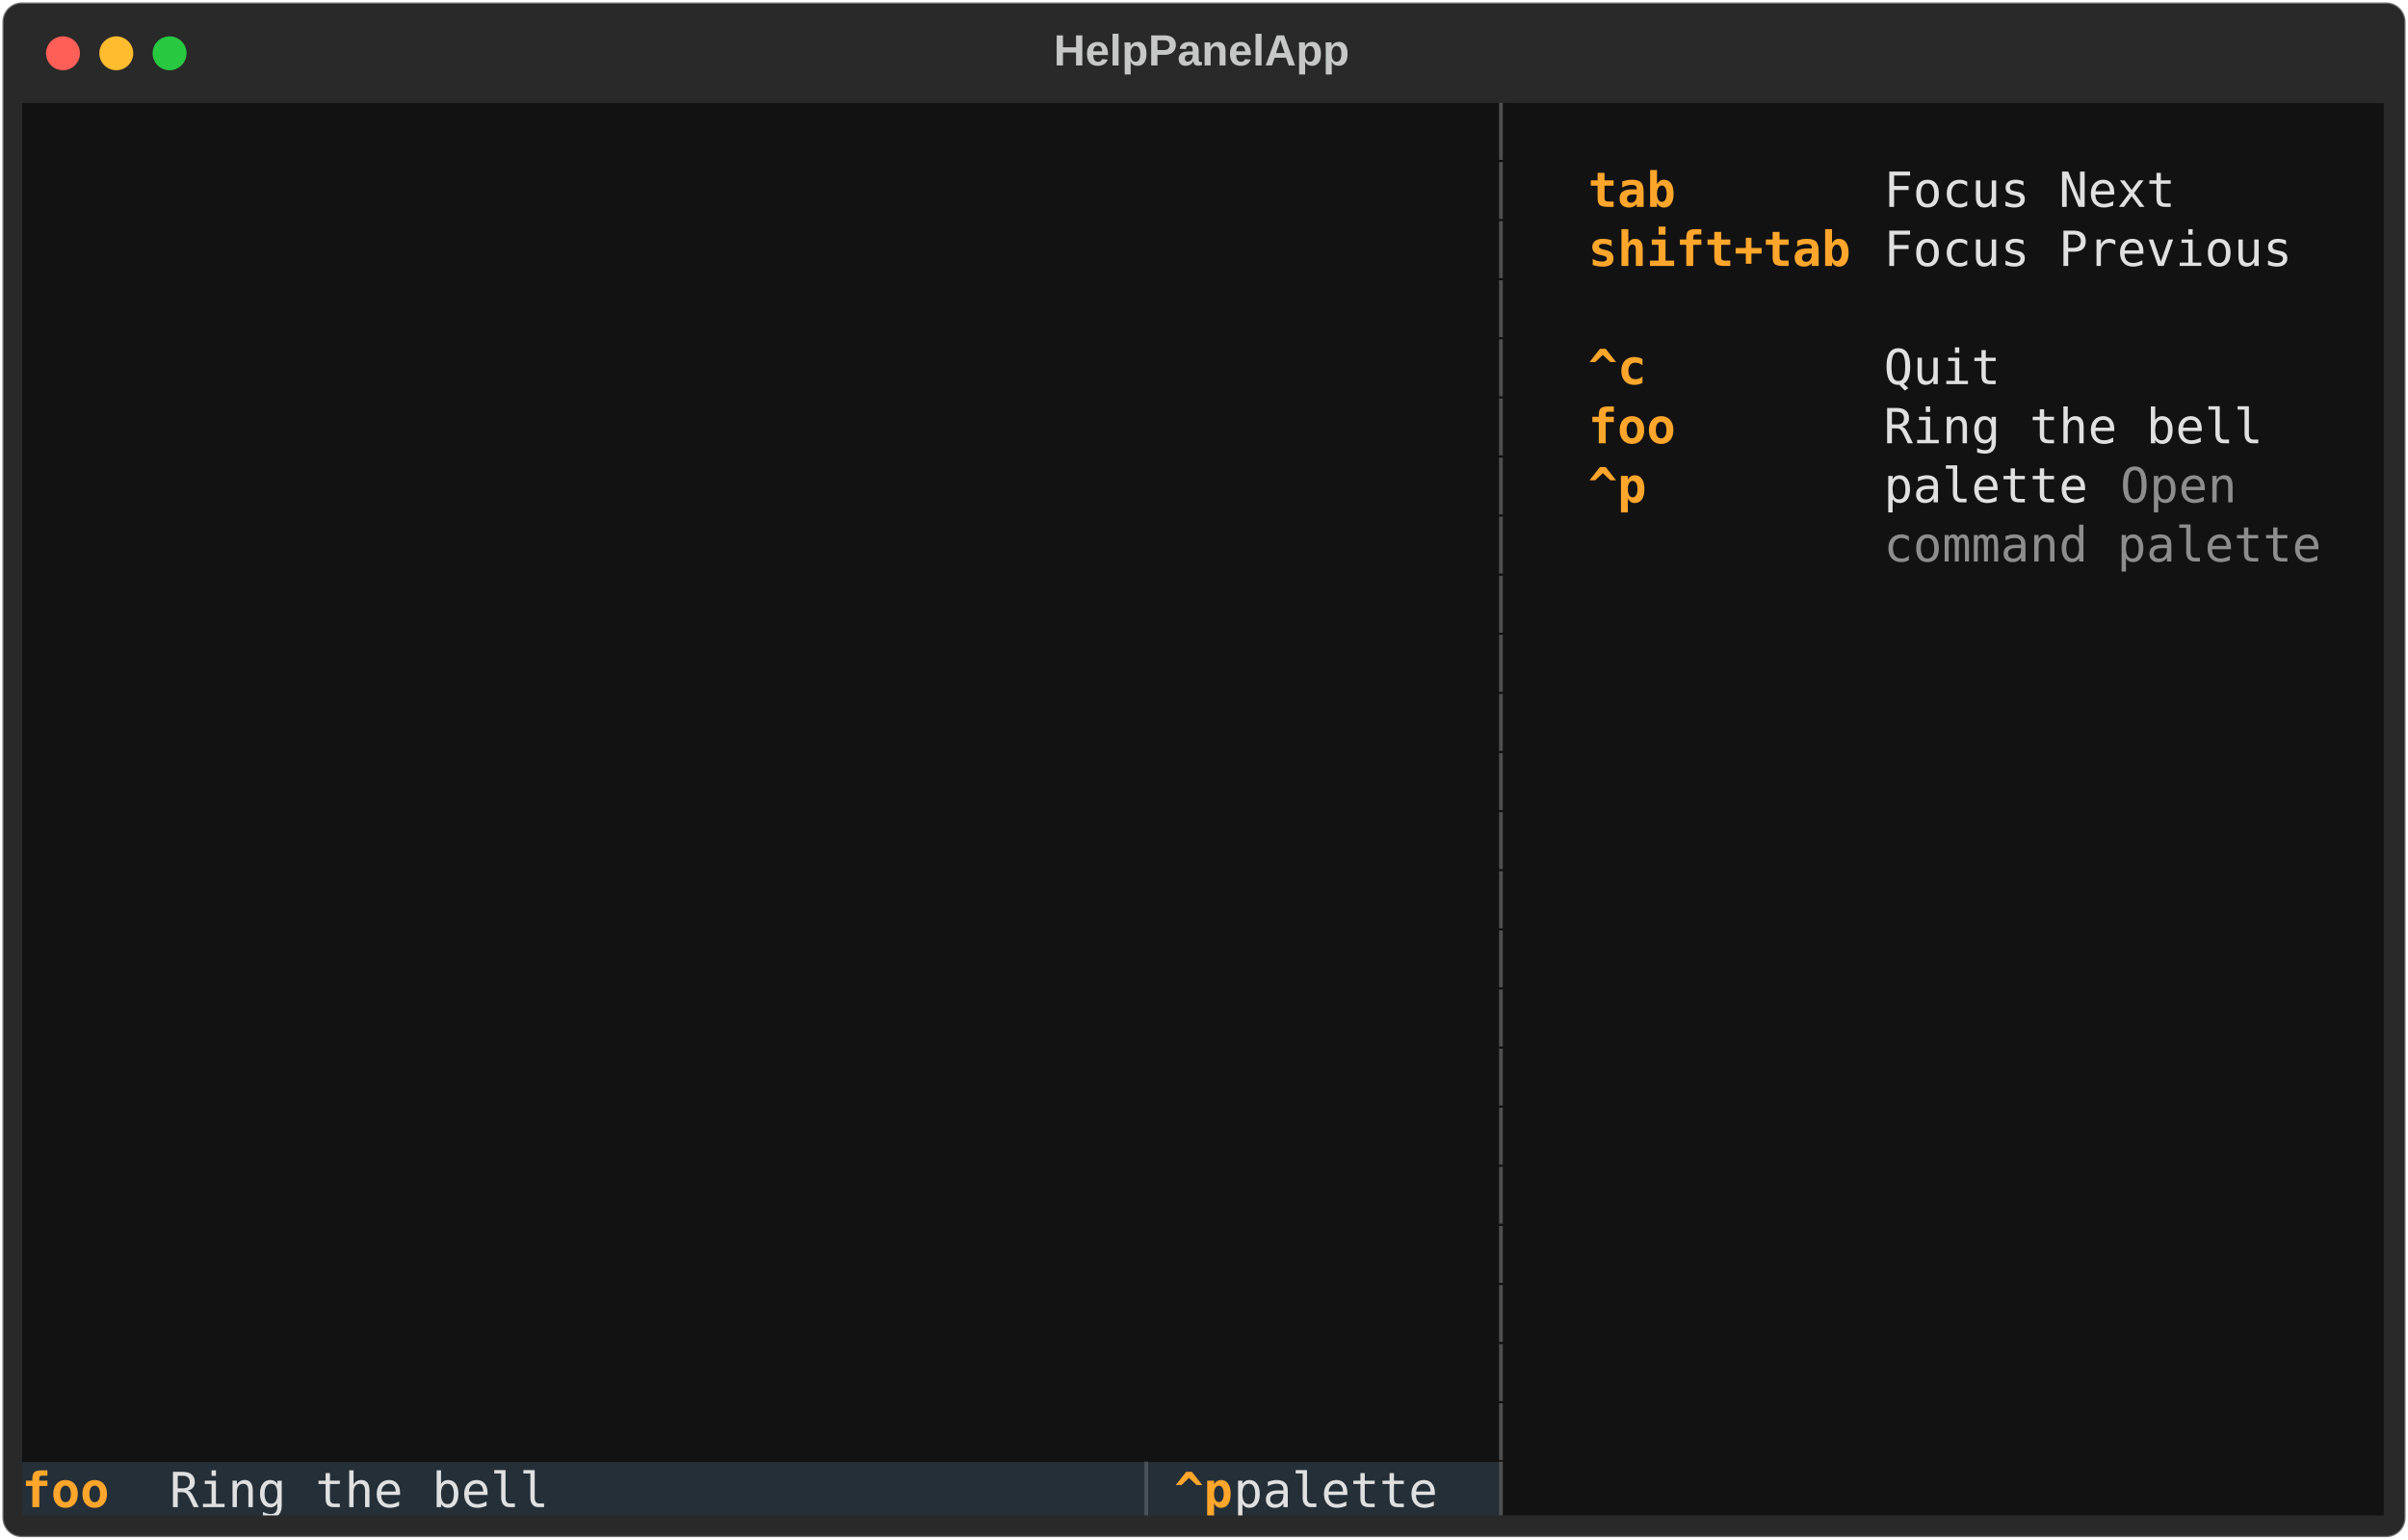
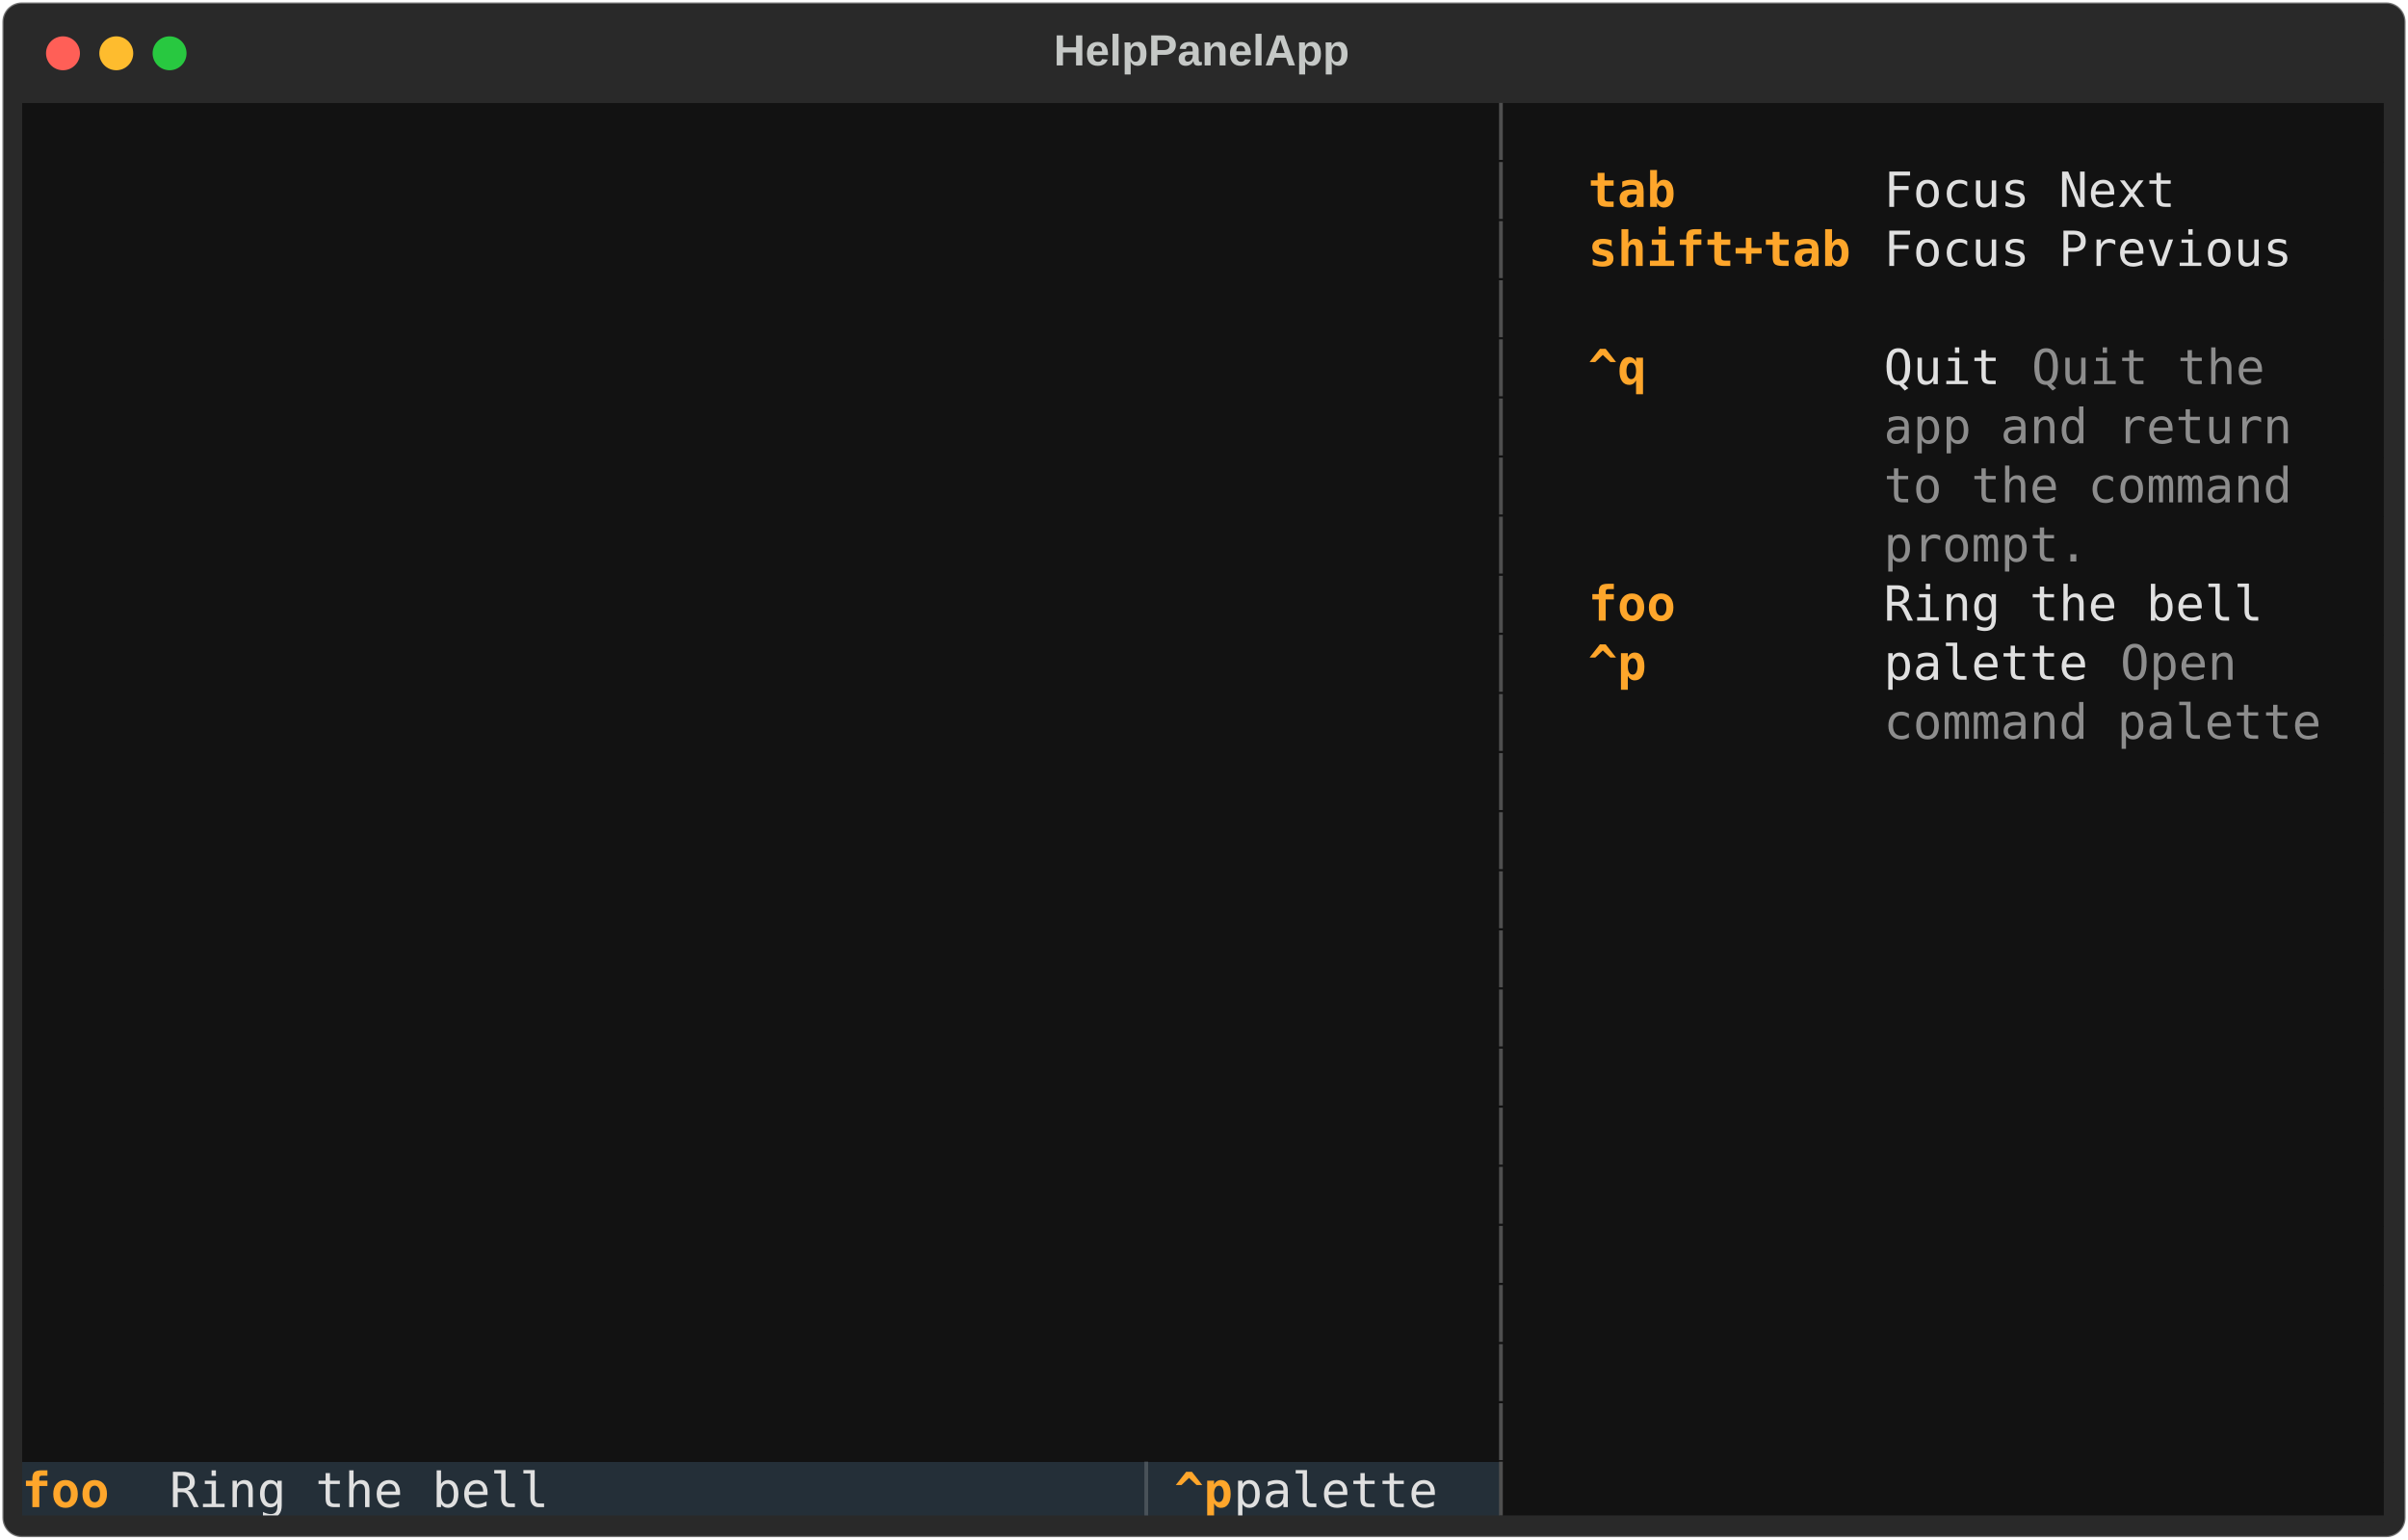
<svg xmlns="http://www.w3.org/2000/svg" class="rich-terminal" viewBox="0 0 994 635.6">
  <style>

    @font-face {
        font-family: "Fira Code";
        src: local("FiraCode-Regular"),
                url("https://cdnjs.cloudflare.com/ajax/libs/firacode/6.2.0/woff2/FiraCode-Regular.woff2") format("woff2"),
                url("https://cdnjs.cloudflare.com/ajax/libs/firacode/6.2.0/woff/FiraCode-Regular.woff") format("woff");
        font-style: normal;
        font-weight: 400;
    }
    @font-face {
        font-family: "Fira Code";
        src: local("FiraCode-Bold"),
                url("https://cdnjs.cloudflare.com/ajax/libs/firacode/6.2.0/woff2/FiraCode-Bold.woff2") format("woff2"),
                url("https://cdnjs.cloudflare.com/ajax/libs/firacode/6.2.0/woff/FiraCode-Bold.woff") format("woff");
        font-style: bold;
        font-weight: 700;
    }

-     .terminal-1571702058-matrix {
+     .terminal-4067586418-matrix {
        font-family: Fira Code, monospace;
        font-size: 20px;
        line-height: 24.4px;
        font-variant-east-asian: full-width;
    }

-     .terminal-1571702058-title {
+     .terminal-4067586418-title {
        font-size: 18px;
        font-weight: bold;
        font-family: arial;
    }

-     .terminal-1571702058-r1 { fill: #e0e0e0 }
- .terminal-1571702058-r2 { fill: #4f4f4f }
- .terminal-1571702058-r3 { fill: #c5c8c6 }
- .terminal-1571702058-r4 { fill: #121212 }
- .terminal-1571702058-r5 { fill: #fea62b;font-weight: bold }
- .terminal-1571702058-r6 { fill: #8d8d8d }
- .terminal-1571702058-r7 { fill: #ffa62b;font-weight: bold }
- .terminal-1571702058-r8 { fill: #495259 }
+     .terminal-4067586418-r1 { fill: #e0e0e0 }
+ .terminal-4067586418-r2 { fill: #4f4f4f }
+ .terminal-4067586418-r3 { fill: #c5c8c6 }
+ .terminal-4067586418-r4 { fill: #121212 }
+ .terminal-4067586418-r5 { fill: #fea62b;font-weight: bold }
+ .terminal-4067586418-r6 { fill: #8d8d8d }
+ .terminal-4067586418-r7 { fill: #ffa62b;font-weight: bold }
+ .terminal-4067586418-r8 { fill: #495259 }
    </style>
  <defs>
-     <clipPath id="terminal-1571702058-clip-terminal">
+     <clipPath id="terminal-4067586418-clip-terminal">
      <rect x="0" y="0" width="975.0" height="584.6" />
    </clipPath>
-     <clipPath id="terminal-1571702058-line-0">
+     <clipPath id="terminal-4067586418-line-0">
      <rect x="0" y="1.5" width="976" height="24.65" />
    </clipPath>
-     <clipPath id="terminal-1571702058-line-1">
+     <clipPath id="terminal-4067586418-line-1">
      <rect x="0" y="25.9" width="976" height="24.65" />
    </clipPath>
-     <clipPath id="terminal-1571702058-line-2">
+     <clipPath id="terminal-4067586418-line-2">
      <rect x="0" y="50.3" width="976" height="24.65" />
    </clipPath>
-     <clipPath id="terminal-1571702058-line-3">
+     <clipPath id="terminal-4067586418-line-3">
      <rect x="0" y="74.7" width="976" height="24.65" />
    </clipPath>
-     <clipPath id="terminal-1571702058-line-4">
+     <clipPath id="terminal-4067586418-line-4">
      <rect x="0" y="99.1" width="976" height="24.65" />
    </clipPath>
-     <clipPath id="terminal-1571702058-line-5">
+     <clipPath id="terminal-4067586418-line-5">
      <rect x="0" y="123.5" width="976" height="24.65" />
    </clipPath>
-     <clipPath id="terminal-1571702058-line-6">
+     <clipPath id="terminal-4067586418-line-6">
      <rect x="0" y="147.9" width="976" height="24.65" />
    </clipPath>
-     <clipPath id="terminal-1571702058-line-7">
+     <clipPath id="terminal-4067586418-line-7">
      <rect x="0" y="172.3" width="976" height="24.65" />
    </clipPath>
-     <clipPath id="terminal-1571702058-line-8">
+     <clipPath id="terminal-4067586418-line-8">
      <rect x="0" y="196.7" width="976" height="24.65" />
    </clipPath>
-     <clipPath id="terminal-1571702058-line-9">
+     <clipPath id="terminal-4067586418-line-9">
      <rect x="0" y="221.1" width="976" height="24.65" />
    </clipPath>
-     <clipPath id="terminal-1571702058-line-10">
+     <clipPath id="terminal-4067586418-line-10">
      <rect x="0" y="245.5" width="976" height="24.65" />
    </clipPath>
-     <clipPath id="terminal-1571702058-line-11">
+     <clipPath id="terminal-4067586418-line-11">
      <rect x="0" y="269.9" width="976" height="24.65" />
    </clipPath>
-     <clipPath id="terminal-1571702058-line-12">
+     <clipPath id="terminal-4067586418-line-12">
      <rect x="0" y="294.3" width="976" height="24.65" />
    </clipPath>
-     <clipPath id="terminal-1571702058-line-13">
+     <clipPath id="terminal-4067586418-line-13">
      <rect x="0" y="318.7" width="976" height="24.65" />
    </clipPath>
-     <clipPath id="terminal-1571702058-line-14">
+     <clipPath id="terminal-4067586418-line-14">
      <rect x="0" y="343.1" width="976" height="24.65" />
    </clipPath>
-     <clipPath id="terminal-1571702058-line-15">
+     <clipPath id="terminal-4067586418-line-15">
      <rect x="0" y="367.5" width="976" height="24.65" />
    </clipPath>
-     <clipPath id="terminal-1571702058-line-16">
+     <clipPath id="terminal-4067586418-line-16">
      <rect x="0" y="391.9" width="976" height="24.65" />
    </clipPath>
-     <clipPath id="terminal-1571702058-line-17">
+     <clipPath id="terminal-4067586418-line-17">
      <rect x="0" y="416.3" width="976" height="24.65" />
    </clipPath>
-     <clipPath id="terminal-1571702058-line-18">
+     <clipPath id="terminal-4067586418-line-18">
      <rect x="0" y="440.7" width="976" height="24.65" />
    </clipPath>
-     <clipPath id="terminal-1571702058-line-19">
+     <clipPath id="terminal-4067586418-line-19">
      <rect x="0" y="465.1" width="976" height="24.65" />
    </clipPath>
-     <clipPath id="terminal-1571702058-line-20">
+     <clipPath id="terminal-4067586418-line-20">
      <rect x="0" y="489.5" width="976" height="24.65" />
    </clipPath>
-     <clipPath id="terminal-1571702058-line-21">
+     <clipPath id="terminal-4067586418-line-21">
      <rect x="0" y="513.9" width="976" height="24.65" />
    </clipPath>
-     <clipPath id="terminal-1571702058-line-22">
+     <clipPath id="terminal-4067586418-line-22">
      <rect x="0" y="538.3" width="976" height="24.65" />
    </clipPath>
  </defs>
  <rect fill="#292929" stroke="rgba(255,255,255,0.35)" stroke-width="1" x="1" y="1" width="992" height="633.6" rx="8" />
-   <text class="terminal-1571702058-title" fill="#c5c8c6" text-anchor="middle" x="496" y="27">HelpPanelApp</text>
+   <text class="terminal-4067586418-title" fill="#c5c8c6" text-anchor="middle" x="496" y="27">HelpPanelApp</text>
  <g transform="translate(26,22)">
    <circle cx="0" cy="0" r="7" fill="#ff5f57" />
    <circle cx="22" cy="0" r="7" fill="#febc2e" />
    <circle cx="44" cy="0" r="7" fill="#28c840" />
  </g>
-   <g transform="translate(9, 41)" clip-path="url(#terminal-1571702058-clip-terminal)">
+   <g transform="translate(9, 41)" clip-path="url(#terminal-4067586418-clip-terminal)">
    <rect fill="#121212" x="0" y="1.5" width="610" height="24.65" shape-rendering="crispEdges" />
    <rect fill="#121212" x="610" y="1.5" width="12.2" height="24.65" shape-rendering="crispEdges" />
    <rect fill="#121212" x="622.2" y="1.5" width="12.2" height="24.65" shape-rendering="crispEdges" />
    <rect fill="#121212" x="634.4" y="1.5" width="329.4" height="24.65" shape-rendering="crispEdges" />
    <rect fill="#121212" x="963.8" y="1.5" width="12.2" height="24.65" shape-rendering="crispEdges" />
    <rect fill="#121212" x="0" y="25.9" width="610" height="24.65" shape-rendering="crispEdges" />
    <rect fill="#121212" x="610" y="25.9" width="12.2" height="24.65" shape-rendering="crispEdges" />
    <rect fill="#121212" x="622.2" y="25.9" width="12.2" height="24.65" shape-rendering="crispEdges" />
    <rect fill="#121212" x="634.4" y="25.9" width="12.2" height="24.65" shape-rendering="crispEdges" />
    <rect fill="#121212" x="646.6" y="25.9" width="109.8" height="24.65" shape-rendering="crispEdges" />
    <rect fill="#121212" x="756.4" y="25.9" width="12.2" height="24.65" shape-rendering="crispEdges" />
    <rect fill="#121212" x="768.6" y="25.9" width="183" height="24.65" shape-rendering="crispEdges" />
    <rect fill="#121212" x="951.6" y="25.9" width="12.2" height="24.65" shape-rendering="crispEdges" />
    <rect fill="#121212" x="963.8" y="25.9" width="12.2" height="24.65" shape-rendering="crispEdges" />
    <rect fill="#121212" x="0" y="50.3" width="610" height="24.65" shape-rendering="crispEdges" />
    <rect fill="#121212" x="610" y="50.3" width="12.2" height="24.65" shape-rendering="crispEdges" />
    <rect fill="#121212" x="622.2" y="50.3" width="12.2" height="24.65" shape-rendering="crispEdges" />
    <rect fill="#121212" x="634.4" y="50.3" width="12.2" height="24.65" shape-rendering="crispEdges" />
    <rect fill="#121212" x="646.6" y="50.3" width="109.8" height="24.65" shape-rendering="crispEdges" />
    <rect fill="#121212" x="756.4" y="50.3" width="12.2" height="24.65" shape-rendering="crispEdges" />
    <rect fill="#121212" x="768.6" y="50.3" width="183" height="24.65" shape-rendering="crispEdges" />
    <rect fill="#121212" x="951.6" y="50.3" width="12.2" height="24.65" shape-rendering="crispEdges" />
    <rect fill="#121212" x="963.8" y="50.3" width="12.2" height="24.65" shape-rendering="crispEdges" />
    <rect fill="#121212" x="0" y="74.7" width="610" height="24.65" shape-rendering="crispEdges" />
    <rect fill="#121212" x="610" y="74.7" width="12.2" height="24.65" shape-rendering="crispEdges" />
    <rect fill="#121212" x="622.2" y="74.7" width="12.2" height="24.65" shape-rendering="crispEdges" />
    <rect fill="#121212" x="634.4" y="74.7" width="329.4" height="24.65" shape-rendering="crispEdges" />
    <rect fill="#121212" x="963.8" y="74.7" width="12.2" height="24.65" shape-rendering="crispEdges" />
    <rect fill="#121212" x="0" y="99.1" width="610" height="24.65" shape-rendering="crispEdges" />
    <rect fill="#121212" x="610" y="99.1" width="12.2" height="24.65" shape-rendering="crispEdges" />
    <rect fill="#121212" x="622.2" y="99.1" width="12.2" height="24.65" shape-rendering="crispEdges" />
    <rect fill="#121212" x="634.4" y="99.1" width="12.2" height="24.65" shape-rendering="crispEdges" />
    <rect fill="#121212" x="646.6" y="99.1" width="109.8" height="24.65" shape-rendering="crispEdges" />
    <rect fill="#121212" x="756.4" y="99.1" width="12.2" height="24.65" shape-rendering="crispEdges" />
-     <rect fill="#121212" x="768.6" y="99.1" width="183" height="24.65" shape-rendering="crispEdges" />
+     <rect fill="#121212" x="768.6" y="99.1" width="61" height="24.65" shape-rendering="crispEdges" />
+     <rect fill="#121212" x="829.6" y="99.1" width="109.8" height="24.65" shape-rendering="crispEdges" />
+     <rect fill="#121212" x="939.4" y="99.1" width="12.2" height="24.65" shape-rendering="crispEdges" />
    <rect fill="#121212" x="951.6" y="99.1" width="12.2" height="24.65" shape-rendering="crispEdges" />
    <rect fill="#121212" x="963.8" y="99.1" width="12.2" height="24.65" shape-rendering="crispEdges" />
    <rect fill="#121212" x="0" y="123.5" width="610" height="24.65" shape-rendering="crispEdges" />
    <rect fill="#121212" x="610" y="123.5" width="12.2" height="24.65" shape-rendering="crispEdges" />
    <rect fill="#121212" x="622.2" y="123.5" width="12.2" height="24.65" shape-rendering="crispEdges" />
    <rect fill="#121212" x="634.4" y="123.5" width="12.2" height="24.65" shape-rendering="crispEdges" />
    <rect fill="#121212" x="646.6" y="123.5" width="109.8" height="24.65" shape-rendering="crispEdges" />
    <rect fill="#121212" x="756.4" y="123.5" width="12.2" height="24.65" shape-rendering="crispEdges" />
    <rect fill="#121212" x="768.6" y="123.5" width="183" height="24.65" shape-rendering="crispEdges" />
    <rect fill="#121212" x="951.6" y="123.5" width="12.2" height="24.65" shape-rendering="crispEdges" />
    <rect fill="#121212" x="963.8" y="123.5" width="12.2" height="24.65" shape-rendering="crispEdges" />
    <rect fill="#121212" x="0" y="147.9" width="610" height="24.65" shape-rendering="crispEdges" />
    <rect fill="#121212" x="610" y="147.9" width="12.2" height="24.65" shape-rendering="crispEdges" />
    <rect fill="#121212" x="622.2" y="147.9" width="12.2" height="24.65" shape-rendering="crispEdges" />
    <rect fill="#121212" x="634.4" y="147.9" width="12.2" height="24.65" shape-rendering="crispEdges" />
    <rect fill="#121212" x="646.6" y="147.9" width="109.8" height="24.65" shape-rendering="crispEdges" />
    <rect fill="#121212" x="756.4" y="147.9" width="12.2" height="24.65" shape-rendering="crispEdges" />
-     <rect fill="#121212" x="768.6" y="147.9" width="97.6" height="24.65" shape-rendering="crispEdges" />
-     <rect fill="#121212" x="866.2" y="147.9" width="61" height="24.65" shape-rendering="crispEdges" />
-     <rect fill="#121212" x="927.2" y="147.9" width="24.4" height="24.65" shape-rendering="crispEdges" />
+     <rect fill="#121212" x="768.6" y="147.9" width="183" height="24.65" shape-rendering="crispEdges" />
    <rect fill="#121212" x="951.6" y="147.9" width="12.2" height="24.65" shape-rendering="crispEdges" />
    <rect fill="#121212" x="963.8" y="147.9" width="12.2" height="24.65" shape-rendering="crispEdges" />
    <rect fill="#121212" x="0" y="172.3" width="610" height="24.65" shape-rendering="crispEdges" />
    <rect fill="#121212" x="610" y="172.3" width="12.2" height="24.65" shape-rendering="crispEdges" />
    <rect fill="#121212" x="622.2" y="172.3" width="12.2" height="24.65" shape-rendering="crispEdges" />
    <rect fill="#121212" x="634.4" y="172.3" width="12.2" height="24.65" shape-rendering="crispEdges" />
    <rect fill="#121212" x="646.6" y="172.3" width="109.8" height="24.65" shape-rendering="crispEdges" />
    <rect fill="#121212" x="756.4" y="172.3" width="12.2" height="24.65" shape-rendering="crispEdges" />
-     <rect fill="#121212" x="768.6" y="172.3" width="183" height="24.65" shape-rendering="crispEdges" />
+     <rect fill="#121212" x="768.6" y="172.3" width="85.4" height="24.65" shape-rendering="crispEdges" />
+     <rect fill="#121212" x="854" y="172.3" width="97.6" height="24.65" shape-rendering="crispEdges" />
    <rect fill="#121212" x="951.6" y="172.3" width="12.2" height="24.65" shape-rendering="crispEdges" />
    <rect fill="#121212" x="963.8" y="172.3" width="12.2" height="24.65" shape-rendering="crispEdges" />
    <rect fill="#121212" x="0" y="196.7" width="610" height="24.65" shape-rendering="crispEdges" />
    <rect fill="#121212" x="610" y="196.7" width="12.2" height="24.65" shape-rendering="crispEdges" />
    <rect fill="#121212" x="622.2" y="196.7" width="12.2" height="24.65" shape-rendering="crispEdges" />
-     <rect fill="#121212" x="634.4" y="196.7" width="329.4" height="24.65" shape-rendering="crispEdges" />
+     <rect fill="#121212" x="634.4" y="196.7" width="12.2" height="24.65" shape-rendering="crispEdges" />
+     <rect fill="#121212" x="646.6" y="196.7" width="109.8" height="24.65" shape-rendering="crispEdges" />
+     <rect fill="#121212" x="756.4" y="196.7" width="12.2" height="24.65" shape-rendering="crispEdges" />
+     <rect fill="#121212" x="768.6" y="196.7" width="183" height="24.65" shape-rendering="crispEdges" />
+     <rect fill="#121212" x="951.6" y="196.7" width="12.2" height="24.65" shape-rendering="crispEdges" />
    <rect fill="#121212" x="963.8" y="196.7" width="12.2" height="24.65" shape-rendering="crispEdges" />
    <rect fill="#121212" x="0" y="221.1" width="610" height="24.65" shape-rendering="crispEdges" />
    <rect fill="#121212" x="610" y="221.1" width="12.2" height="24.65" shape-rendering="crispEdges" />
    <rect fill="#121212" x="622.2" y="221.1" width="12.2" height="24.65" shape-rendering="crispEdges" />
-     <rect fill="#121212" x="634.4" y="221.1" width="329.4" height="24.65" shape-rendering="crispEdges" />
+     <rect fill="#121212" x="634.4" y="221.1" width="12.2" height="24.65" shape-rendering="crispEdges" />
+     <rect fill="#121212" x="646.6" y="221.1" width="109.8" height="24.65" shape-rendering="crispEdges" />
+     <rect fill="#121212" x="756.4" y="221.1" width="12.2" height="24.65" shape-rendering="crispEdges" />
+     <rect fill="#121212" x="768.6" y="221.1" width="97.6" height="24.65" shape-rendering="crispEdges" />
+     <rect fill="#121212" x="866.2" y="221.1" width="61" height="24.65" shape-rendering="crispEdges" />
+     <rect fill="#121212" x="927.2" y="221.1" width="24.4" height="24.65" shape-rendering="crispEdges" />
+     <rect fill="#121212" x="951.6" y="221.1" width="12.2" height="24.65" shape-rendering="crispEdges" />
    <rect fill="#121212" x="963.8" y="221.1" width="12.2" height="24.65" shape-rendering="crispEdges" />
    <rect fill="#121212" x="0" y="245.5" width="610" height="24.65" shape-rendering="crispEdges" />
    <rect fill="#121212" x="610" y="245.5" width="12.2" height="24.65" shape-rendering="crispEdges" />
    <rect fill="#121212" x="622.2" y="245.5" width="12.2" height="24.65" shape-rendering="crispEdges" />
-     <rect fill="#121212" x="634.4" y="245.5" width="329.4" height="24.65" shape-rendering="crispEdges" />
+     <rect fill="#121212" x="634.4" y="245.5" width="12.2" height="24.65" shape-rendering="crispEdges" />
+     <rect fill="#121212" x="646.6" y="245.5" width="109.8" height="24.65" shape-rendering="crispEdges" />
+     <rect fill="#121212" x="756.4" y="245.5" width="12.2" height="24.65" shape-rendering="crispEdges" />
+     <rect fill="#121212" x="768.6" y="245.5" width="183" height="24.65" shape-rendering="crispEdges" />
+     <rect fill="#121212" x="951.6" y="245.5" width="12.2" height="24.65" shape-rendering="crispEdges" />
    <rect fill="#121212" x="963.8" y="245.5" width="12.2" height="24.65" shape-rendering="crispEdges" />
    <rect fill="#121212" x="0" y="269.9" width="610" height="24.65" shape-rendering="crispEdges" />
    <rect fill="#121212" x="610" y="269.9" width="12.2" height="24.65" shape-rendering="crispEdges" />
    <rect fill="#121212" x="622.2" y="269.9" width="12.2" height="24.65" shape-rendering="crispEdges" />
    <rect fill="#121212" x="634.4" y="269.9" width="329.4" height="24.65" shape-rendering="crispEdges" />
    <rect fill="#121212" x="963.8" y="269.9" width="12.2" height="24.65" shape-rendering="crispEdges" />
    <rect fill="#121212" x="0" y="294.3" width="610" height="24.65" shape-rendering="crispEdges" />
    <rect fill="#121212" x="610" y="294.3" width="12.2" height="24.65" shape-rendering="crispEdges" />
    <rect fill="#121212" x="622.2" y="294.3" width="12.2" height="24.65" shape-rendering="crispEdges" />
    <rect fill="#121212" x="634.4" y="294.3" width="329.4" height="24.65" shape-rendering="crispEdges" />
    <rect fill="#121212" x="963.8" y="294.3" width="12.2" height="24.65" shape-rendering="crispEdges" />
    <rect fill="#121212" x="0" y="318.7" width="610" height="24.65" shape-rendering="crispEdges" />
    <rect fill="#121212" x="610" y="318.7" width="12.2" height="24.65" shape-rendering="crispEdges" />
    <rect fill="#121212" x="622.2" y="318.7" width="12.2" height="24.65" shape-rendering="crispEdges" />
    <rect fill="#121212" x="634.4" y="318.7" width="329.4" height="24.65" shape-rendering="crispEdges" />
    <rect fill="#121212" x="963.8" y="318.7" width="12.2" height="24.65" shape-rendering="crispEdges" />
    <rect fill="#121212" x="0" y="343.1" width="610" height="24.65" shape-rendering="crispEdges" />
    <rect fill="#121212" x="610" y="343.1" width="12.2" height="24.65" shape-rendering="crispEdges" />
    <rect fill="#121212" x="622.2" y="343.1" width="12.2" height="24.65" shape-rendering="crispEdges" />
    <rect fill="#121212" x="634.4" y="343.1" width="329.4" height="24.65" shape-rendering="crispEdges" />
    <rect fill="#121212" x="963.8" y="343.1" width="12.2" height="24.65" shape-rendering="crispEdges" />
    <rect fill="#121212" x="0" y="367.5" width="610" height="24.65" shape-rendering="crispEdges" />
    <rect fill="#121212" x="610" y="367.5" width="12.2" height="24.65" shape-rendering="crispEdges" />
    <rect fill="#121212" x="622.2" y="367.5" width="12.2" height="24.65" shape-rendering="crispEdges" />
    <rect fill="#121212" x="634.4" y="367.5" width="329.4" height="24.65" shape-rendering="crispEdges" />
    <rect fill="#121212" x="963.8" y="367.5" width="12.2" height="24.65" shape-rendering="crispEdges" />
    <rect fill="#121212" x="0" y="391.9" width="610" height="24.65" shape-rendering="crispEdges" />
    <rect fill="#121212" x="610" y="391.9" width="12.2" height="24.65" shape-rendering="crispEdges" />
    <rect fill="#121212" x="622.2" y="391.9" width="12.2" height="24.65" shape-rendering="crispEdges" />
    <rect fill="#121212" x="634.4" y="391.9" width="329.4" height="24.65" shape-rendering="crispEdges" />
    <rect fill="#121212" x="963.8" y="391.9" width="12.2" height="24.65" shape-rendering="crispEdges" />
    <rect fill="#121212" x="0" y="416.3" width="610" height="24.65" shape-rendering="crispEdges" />
    <rect fill="#121212" x="610" y="416.3" width="12.2" height="24.65" shape-rendering="crispEdges" />
    <rect fill="#121212" x="622.2" y="416.3" width="12.2" height="24.65" shape-rendering="crispEdges" />
    <rect fill="#121212" x="634.4" y="416.3" width="329.4" height="24.65" shape-rendering="crispEdges" />
    <rect fill="#121212" x="963.8" y="416.3" width="12.2" height="24.65" shape-rendering="crispEdges" />
    <rect fill="#121212" x="0" y="440.7" width="610" height="24.65" shape-rendering="crispEdges" />
    <rect fill="#121212" x="610" y="440.7" width="12.2" height="24.65" shape-rendering="crispEdges" />
    <rect fill="#121212" x="622.2" y="440.7" width="12.2" height="24.65" shape-rendering="crispEdges" />
    <rect fill="#121212" x="634.4" y="440.7" width="329.4" height="24.65" shape-rendering="crispEdges" />
    <rect fill="#121212" x="963.8" y="440.7" width="12.2" height="24.65" shape-rendering="crispEdges" />
    <rect fill="#121212" x="0" y="465.1" width="610" height="24.65" shape-rendering="crispEdges" />
    <rect fill="#121212" x="610" y="465.1" width="12.2" height="24.65" shape-rendering="crispEdges" />
    <rect fill="#121212" x="622.2" y="465.1" width="12.2" height="24.65" shape-rendering="crispEdges" />
    <rect fill="#121212" x="634.4" y="465.1" width="329.4" height="24.65" shape-rendering="crispEdges" />
    <rect fill="#121212" x="963.8" y="465.1" width="12.2" height="24.65" shape-rendering="crispEdges" />
    <rect fill="#121212" x="0" y="489.5" width="610" height="24.65" shape-rendering="crispEdges" />
    <rect fill="#121212" x="610" y="489.5" width="12.2" height="24.65" shape-rendering="crispEdges" />
    <rect fill="#121212" x="622.2" y="489.5" width="12.2" height="24.65" shape-rendering="crispEdges" />
    <rect fill="#121212" x="634.4" y="489.5" width="329.4" height="24.65" shape-rendering="crispEdges" />
    <rect fill="#121212" x="963.8" y="489.5" width="12.2" height="24.65" shape-rendering="crispEdges" />
    <rect fill="#121212" x="0" y="513.9" width="610" height="24.65" shape-rendering="crispEdges" />
    <rect fill="#121212" x="610" y="513.9" width="12.2" height="24.65" shape-rendering="crispEdges" />
    <rect fill="#121212" x="622.2" y="513.9" width="12.2" height="24.65" shape-rendering="crispEdges" />
    <rect fill="#121212" x="634.4" y="513.9" width="329.4" height="24.65" shape-rendering="crispEdges" />
    <rect fill="#121212" x="963.8" y="513.9" width="12.2" height="24.65" shape-rendering="crispEdges" />
    <rect fill="#121212" x="0" y="538.3" width="610" height="24.65" shape-rendering="crispEdges" />
    <rect fill="#121212" x="610" y="538.3" width="12.2" height="24.65" shape-rendering="crispEdges" />
    <rect fill="#121212" x="622.2" y="538.3" width="12.2" height="24.65" shape-rendering="crispEdges" />
    <rect fill="#121212" x="634.4" y="538.3" width="329.4" height="24.65" shape-rendering="crispEdges" />
    <rect fill="#121212" x="963.8" y="538.3" width="12.2" height="24.65" shape-rendering="crispEdges" />
    <rect fill="#242f38" x="0" y="562.7" width="61" height="24.65" shape-rendering="crispEdges" />
    <rect fill="#242f38" x="61" y="562.7" width="402.6" height="24.65" shape-rendering="crispEdges" />
    <rect fill="#242f38" x="463.6" y="562.7" width="12.2" height="24.65" shape-rendering="crispEdges" />
    <rect fill="#242f38" x="475.8" y="562.7" width="24.4" height="24.65" shape-rendering="crispEdges" />
    <rect fill="#242f38" x="500.2" y="562.7" width="97.6" height="24.65" shape-rendering="crispEdges" />
    <rect fill="#242f38" x="597.8" y="562.7" width="12.2" height="24.65" shape-rendering="crispEdges" />
    <rect fill="#121212" x="610" y="562.7" width="12.2" height="24.65" shape-rendering="crispEdges" />
    <rect fill="#121212" x="622.2" y="562.7" width="12.2" height="24.65" shape-rendering="crispEdges" />
    <rect fill="#121212" x="634.4" y="562.7" width="329.4" height="24.65" shape-rendering="crispEdges" />
    <rect fill="#121212" x="963.8" y="562.7" width="12.2" height="24.65" shape-rendering="crispEdges" />
-     <g class="terminal-1571702058-matrix">
-       <text class="terminal-1571702058-r2" x="610" y="20" textLength="12.2" clip-path="url(#terminal-1571702058-line-0)">▏</text>
-       <text class="terminal-1571702058-r3" x="976" y="20" textLength="12.2" clip-path="url(#terminal-1571702058-line-0)">
- </text>
-       <text class="terminal-1571702058-r2" x="610" y="44.4" textLength="12.2" clip-path="url(#terminal-1571702058-line-1)">▏</text>
-       <text class="terminal-1571702058-r5" x="646.6" y="44.4" textLength="109.8" clip-path="url(#terminal-1571702058-line-1)">      tab</text>
-       <text class="terminal-1571702058-r1" x="768.6" y="44.4" textLength="183" clip-path="url(#terminal-1571702058-line-1)">Focus Next     </text>
-       <text class="terminal-1571702058-r3" x="976" y="44.4" textLength="12.2" clip-path="url(#terminal-1571702058-line-1)">
- </text>
-       <text class="terminal-1571702058-r2" x="610" y="68.8" textLength="12.2" clip-path="url(#terminal-1571702058-line-2)">▏</text>
-       <text class="terminal-1571702058-r5" x="646.6" y="68.8" textLength="109.8" clip-path="url(#terminal-1571702058-line-2)">shift+tab</text>
-       <text class="terminal-1571702058-r1" x="768.6" y="68.8" textLength="183" clip-path="url(#terminal-1571702058-line-2)">Focus Previous </text>
-       <text class="terminal-1571702058-r3" x="976" y="68.8" textLength="12.2" clip-path="url(#terminal-1571702058-line-2)">
- </text>
-       <text class="terminal-1571702058-r2" x="610" y="93.2" textLength="12.2" clip-path="url(#terminal-1571702058-line-3)">▏</text>
-       <text class="terminal-1571702058-r3" x="976" y="93.2" textLength="12.2" clip-path="url(#terminal-1571702058-line-3)">
- </text>
-       <text class="terminal-1571702058-r2" x="610" y="117.6" textLength="12.2" clip-path="url(#terminal-1571702058-line-4)">▏</text>
-       <text class="terminal-1571702058-r5" x="646.6" y="117.6" textLength="109.8" clip-path="url(#terminal-1571702058-line-4)">       ^c</text>
-       <text class="terminal-1571702058-r1" x="768.6" y="117.6" textLength="183" clip-path="url(#terminal-1571702058-line-4)">Quit           </text>
-       <text class="terminal-1571702058-r3" x="976" y="117.6" textLength="12.2" clip-path="url(#terminal-1571702058-line-4)">
- </text>
-       <text class="terminal-1571702058-r2" x="610" y="142" textLength="12.2" clip-path="url(#terminal-1571702058-line-5)">▏</text>
-       <text class="terminal-1571702058-r5" x="646.6" y="142" textLength="109.8" clip-path="url(#terminal-1571702058-line-5)">      foo</text>
-       <text class="terminal-1571702058-r1" x="768.6" y="142" textLength="183" clip-path="url(#terminal-1571702058-line-5)">Ring the bell  </text>
-       <text class="terminal-1571702058-r3" x="976" y="142" textLength="12.2" clip-path="url(#terminal-1571702058-line-5)">
- </text>
-       <text class="terminal-1571702058-r2" x="610" y="166.4" textLength="12.2" clip-path="url(#terminal-1571702058-line-6)">▏</text>
-       <text class="terminal-1571702058-r5" x="646.6" y="166.4" textLength="109.8" clip-path="url(#terminal-1571702058-line-6)">       ^p</text>
-       <text class="terminal-1571702058-r1" x="768.6" y="166.4" textLength="97.6" clip-path="url(#terminal-1571702058-line-6)">palette </text>
-       <text class="terminal-1571702058-r6" x="866.2" y="166.4" textLength="61" clip-path="url(#terminal-1571702058-line-6)">Open </text>
-       <text class="terminal-1571702058-r3" x="976" y="166.4" textLength="12.2" clip-path="url(#terminal-1571702058-line-6)">
- </text>
-       <text class="terminal-1571702058-r2" x="610" y="190.8" textLength="12.2" clip-path="url(#terminal-1571702058-line-7)">▏</text>
-       <text class="terminal-1571702058-r6" x="768.6" y="190.8" textLength="183" clip-path="url(#terminal-1571702058-line-7)">command palette</text>
-       <text class="terminal-1571702058-r3" x="976" y="190.8" textLength="12.2" clip-path="url(#terminal-1571702058-line-7)">
- </text>
-       <text class="terminal-1571702058-r2" x="610" y="215.2" textLength="12.2" clip-path="url(#terminal-1571702058-line-8)">▏</text>
-       <text class="terminal-1571702058-r3" x="976" y="215.2" textLength="12.2" clip-path="url(#terminal-1571702058-line-8)">
- </text>
-       <text class="terminal-1571702058-r2" x="610" y="239.6" textLength="12.2" clip-path="url(#terminal-1571702058-line-9)">▏</text>
-       <text class="terminal-1571702058-r3" x="976" y="239.6" textLength="12.2" clip-path="url(#terminal-1571702058-line-9)">
- </text>
-       <text class="terminal-1571702058-r2" x="610" y="264" textLength="12.2" clip-path="url(#terminal-1571702058-line-10)">▏</text>
-       <text class="terminal-1571702058-r3" x="976" y="264" textLength="12.2" clip-path="url(#terminal-1571702058-line-10)">
- </text>
-       <text class="terminal-1571702058-r2" x="610" y="288.4" textLength="12.2" clip-path="url(#terminal-1571702058-line-11)">▏</text>
-       <text class="terminal-1571702058-r3" x="976" y="288.4" textLength="12.2" clip-path="url(#terminal-1571702058-line-11)">
- </text>
-       <text class="terminal-1571702058-r2" x="610" y="312.8" textLength="12.2" clip-path="url(#terminal-1571702058-line-12)">▏</text>
-       <text class="terminal-1571702058-r3" x="976" y="312.8" textLength="12.2" clip-path="url(#terminal-1571702058-line-12)">
- </text>
-       <text class="terminal-1571702058-r2" x="610" y="337.2" textLength="12.2" clip-path="url(#terminal-1571702058-line-13)">▏</text>
-       <text class="terminal-1571702058-r3" x="976" y="337.2" textLength="12.2" clip-path="url(#terminal-1571702058-line-13)">
- </text>
-       <text class="terminal-1571702058-r2" x="610" y="361.6" textLength="12.2" clip-path="url(#terminal-1571702058-line-14)">▏</text>
-       <text class="terminal-1571702058-r3" x="976" y="361.6" textLength="12.2" clip-path="url(#terminal-1571702058-line-14)">
- </text>
-       <text class="terminal-1571702058-r2" x="610" y="386" textLength="12.2" clip-path="url(#terminal-1571702058-line-15)">▏</text>
-       <text class="terminal-1571702058-r3" x="976" y="386" textLength="12.2" clip-path="url(#terminal-1571702058-line-15)">
- </text>
-       <text class="terminal-1571702058-r2" x="610" y="410.4" textLength="12.2" clip-path="url(#terminal-1571702058-line-16)">▏</text>
-       <text class="terminal-1571702058-r3" x="976" y="410.4" textLength="12.2" clip-path="url(#terminal-1571702058-line-16)">
- </text>
-       <text class="terminal-1571702058-r2" x="610" y="434.8" textLength="12.2" clip-path="url(#terminal-1571702058-line-17)">▏</text>
-       <text class="terminal-1571702058-r3" x="976" y="434.8" textLength="12.2" clip-path="url(#terminal-1571702058-line-17)">
- </text>
-       <text class="terminal-1571702058-r2" x="610" y="459.2" textLength="12.2" clip-path="url(#terminal-1571702058-line-18)">▏</text>
-       <text class="terminal-1571702058-r3" x="976" y="459.2" textLength="12.2" clip-path="url(#terminal-1571702058-line-18)">
- </text>
-       <text class="terminal-1571702058-r2" x="610" y="483.6" textLength="12.2" clip-path="url(#terminal-1571702058-line-19)">▏</text>
-       <text class="terminal-1571702058-r3" x="976" y="483.6" textLength="12.2" clip-path="url(#terminal-1571702058-line-19)">
- </text>
-       <text class="terminal-1571702058-r2" x="610" y="508" textLength="12.2" clip-path="url(#terminal-1571702058-line-20)">▏</text>
-       <text class="terminal-1571702058-r3" x="976" y="508" textLength="12.2" clip-path="url(#terminal-1571702058-line-20)">
- </text>
-       <text class="terminal-1571702058-r2" x="610" y="532.4" textLength="12.2" clip-path="url(#terminal-1571702058-line-21)">▏</text>
-       <text class="terminal-1571702058-r3" x="976" y="532.4" textLength="12.2" clip-path="url(#terminal-1571702058-line-21)">
- </text>
-       <text class="terminal-1571702058-r2" x="610" y="556.8" textLength="12.2" clip-path="url(#terminal-1571702058-line-22)">▏</text>
-       <text class="terminal-1571702058-r3" x="976" y="556.8" textLength="12.2" clip-path="url(#terminal-1571702058-line-22)">
- </text>
-       <text class="terminal-1571702058-r7" x="0" y="581.2" textLength="61" clip-path="url(#terminal-1571702058-line-23)"> foo </text>
-       <text class="terminal-1571702058-r1" x="61" y="581.2" textLength="402.6" clip-path="url(#terminal-1571702058-line-23)">Ring the bell                    </text>
-       <text class="terminal-1571702058-r8" x="463.6" y="581.2" textLength="12.2" clip-path="url(#terminal-1571702058-line-23)">▏</text>
-       <text class="terminal-1571702058-r7" x="475.8" y="581.2" textLength="24.4" clip-path="url(#terminal-1571702058-line-23)">^p</text>
-       <text class="terminal-1571702058-r1" x="500.2" y="581.2" textLength="97.6" clip-path="url(#terminal-1571702058-line-23)"> palette</text>
-       <text class="terminal-1571702058-r2" x="610" y="581.2" textLength="12.2" clip-path="url(#terminal-1571702058-line-23)">▏</text>
+     <g class="terminal-4067586418-matrix">
+       <text class="terminal-4067586418-r2" x="610" y="20" textLength="12.2" clip-path="url(#terminal-4067586418-line-0)">▏</text>
+       <text class="terminal-4067586418-r3" x="976" y="20" textLength="12.2" clip-path="url(#terminal-4067586418-line-0)">
+ </text>
+       <text class="terminal-4067586418-r2" x="610" y="44.4" textLength="12.2" clip-path="url(#terminal-4067586418-line-1)">▏</text>
+       <text class="terminal-4067586418-r5" x="646.6" y="44.4" textLength="109.8" clip-path="url(#terminal-4067586418-line-1)">      tab</text>
+       <text class="terminal-4067586418-r1" x="768.6" y="44.4" textLength="183" clip-path="url(#terminal-4067586418-line-1)">Focus Next     </text>
+       <text class="terminal-4067586418-r3" x="976" y="44.4" textLength="12.2" clip-path="url(#terminal-4067586418-line-1)">
+ </text>
+       <text class="terminal-4067586418-r2" x="610" y="68.8" textLength="12.2" clip-path="url(#terminal-4067586418-line-2)">▏</text>
+       <text class="terminal-4067586418-r5" x="646.6" y="68.8" textLength="109.8" clip-path="url(#terminal-4067586418-line-2)">shift+tab</text>
+       <text class="terminal-4067586418-r1" x="768.6" y="68.8" textLength="183" clip-path="url(#terminal-4067586418-line-2)">Focus Previous </text>
+       <text class="terminal-4067586418-r3" x="976" y="68.8" textLength="12.2" clip-path="url(#terminal-4067586418-line-2)">
+ </text>
+       <text class="terminal-4067586418-r2" x="610" y="93.2" textLength="12.2" clip-path="url(#terminal-4067586418-line-3)">▏</text>
+       <text class="terminal-4067586418-r3" x="976" y="93.2" textLength="12.2" clip-path="url(#terminal-4067586418-line-3)">
+ </text>
+       <text class="terminal-4067586418-r2" x="610" y="117.6" textLength="12.2" clip-path="url(#terminal-4067586418-line-4)">▏</text>
+       <text class="terminal-4067586418-r5" x="646.6" y="117.6" textLength="109.8" clip-path="url(#terminal-4067586418-line-4)">       ^q</text>
+       <text class="terminal-4067586418-r1" x="768.6" y="117.6" textLength="61" clip-path="url(#terminal-4067586418-line-4)">Quit </text>
+       <text class="terminal-4067586418-r6" x="829.6" y="117.6" textLength="109.8" clip-path="url(#terminal-4067586418-line-4)">Quit the </text>
+       <text class="terminal-4067586418-r3" x="976" y="117.6" textLength="12.2" clip-path="url(#terminal-4067586418-line-4)">
+ </text>
+       <text class="terminal-4067586418-r2" x="610" y="142" textLength="12.2" clip-path="url(#terminal-4067586418-line-5)">▏</text>
+       <text class="terminal-4067586418-r6" x="768.6" y="142" textLength="183" clip-path="url(#terminal-4067586418-line-5)">app and return </text>
+       <text class="terminal-4067586418-r3" x="976" y="142" textLength="12.2" clip-path="url(#terminal-4067586418-line-5)">
+ </text>
+       <text class="terminal-4067586418-r2" x="610" y="166.4" textLength="12.2" clip-path="url(#terminal-4067586418-line-6)">▏</text>
+       <text class="terminal-4067586418-r6" x="768.6" y="166.4" textLength="183" clip-path="url(#terminal-4067586418-line-6)">to the command </text>
+       <text class="terminal-4067586418-r3" x="976" y="166.4" textLength="12.2" clip-path="url(#terminal-4067586418-line-6)">
+ </text>
+       <text class="terminal-4067586418-r2" x="610" y="190.8" textLength="12.2" clip-path="url(#terminal-4067586418-line-7)">▏</text>
+       <text class="terminal-4067586418-r6" x="768.6" y="190.8" textLength="85.4" clip-path="url(#terminal-4067586418-line-7)">prompt.</text>
+       <text class="terminal-4067586418-r3" x="976" y="190.8" textLength="12.2" clip-path="url(#terminal-4067586418-line-7)">
+ </text>
+       <text class="terminal-4067586418-r2" x="610" y="215.2" textLength="12.2" clip-path="url(#terminal-4067586418-line-8)">▏</text>
+       <text class="terminal-4067586418-r5" x="646.6" y="215.2" textLength="109.8" clip-path="url(#terminal-4067586418-line-8)">      foo</text>
+       <text class="terminal-4067586418-r1" x="768.6" y="215.2" textLength="183" clip-path="url(#terminal-4067586418-line-8)">Ring the bell  </text>
+       <text class="terminal-4067586418-r3" x="976" y="215.2" textLength="12.2" clip-path="url(#terminal-4067586418-line-8)">
+ </text>
+       <text class="terminal-4067586418-r2" x="610" y="239.6" textLength="12.2" clip-path="url(#terminal-4067586418-line-9)">▏</text>
+       <text class="terminal-4067586418-r5" x="646.6" y="239.6" textLength="109.8" clip-path="url(#terminal-4067586418-line-9)">       ^p</text>
+       <text class="terminal-4067586418-r1" x="768.6" y="239.6" textLength="97.6" clip-path="url(#terminal-4067586418-line-9)">palette </text>
+       <text class="terminal-4067586418-r6" x="866.2" y="239.6" textLength="61" clip-path="url(#terminal-4067586418-line-9)">Open </text>
+       <text class="terminal-4067586418-r3" x="976" y="239.6" textLength="12.2" clip-path="url(#terminal-4067586418-line-9)">
+ </text>
+       <text class="terminal-4067586418-r2" x="610" y="264" textLength="12.2" clip-path="url(#terminal-4067586418-line-10)">▏</text>
+       <text class="terminal-4067586418-r6" x="768.6" y="264" textLength="183" clip-path="url(#terminal-4067586418-line-10)">command palette</text>
+       <text class="terminal-4067586418-r3" x="976" y="264" textLength="12.2" clip-path="url(#terminal-4067586418-line-10)">
+ </text>
+       <text class="terminal-4067586418-r2" x="610" y="288.4" textLength="12.2" clip-path="url(#terminal-4067586418-line-11)">▏</text>
+       <text class="terminal-4067586418-r3" x="976" y="288.4" textLength="12.2" clip-path="url(#terminal-4067586418-line-11)">
+ </text>
+       <text class="terminal-4067586418-r2" x="610" y="312.8" textLength="12.2" clip-path="url(#terminal-4067586418-line-12)">▏</text>
+       <text class="terminal-4067586418-r3" x="976" y="312.8" textLength="12.2" clip-path="url(#terminal-4067586418-line-12)">
+ </text>
+       <text class="terminal-4067586418-r2" x="610" y="337.2" textLength="12.2" clip-path="url(#terminal-4067586418-line-13)">▏</text>
+       <text class="terminal-4067586418-r3" x="976" y="337.2" textLength="12.2" clip-path="url(#terminal-4067586418-line-13)">
+ </text>
+       <text class="terminal-4067586418-r2" x="610" y="361.6" textLength="12.2" clip-path="url(#terminal-4067586418-line-14)">▏</text>
+       <text class="terminal-4067586418-r3" x="976" y="361.6" textLength="12.2" clip-path="url(#terminal-4067586418-line-14)">
+ </text>
+       <text class="terminal-4067586418-r2" x="610" y="386" textLength="12.2" clip-path="url(#terminal-4067586418-line-15)">▏</text>
+       <text class="terminal-4067586418-r3" x="976" y="386" textLength="12.2" clip-path="url(#terminal-4067586418-line-15)">
+ </text>
+       <text class="terminal-4067586418-r2" x="610" y="410.4" textLength="12.2" clip-path="url(#terminal-4067586418-line-16)">▏</text>
+       <text class="terminal-4067586418-r3" x="976" y="410.4" textLength="12.2" clip-path="url(#terminal-4067586418-line-16)">
+ </text>
+       <text class="terminal-4067586418-r2" x="610" y="434.8" textLength="12.2" clip-path="url(#terminal-4067586418-line-17)">▏</text>
+       <text class="terminal-4067586418-r3" x="976" y="434.8" textLength="12.2" clip-path="url(#terminal-4067586418-line-17)">
+ </text>
+       <text class="terminal-4067586418-r2" x="610" y="459.2" textLength="12.2" clip-path="url(#terminal-4067586418-line-18)">▏</text>
+       <text class="terminal-4067586418-r3" x="976" y="459.2" textLength="12.2" clip-path="url(#terminal-4067586418-line-18)">
+ </text>
+       <text class="terminal-4067586418-r2" x="610" y="483.6" textLength="12.2" clip-path="url(#terminal-4067586418-line-19)">▏</text>
+       <text class="terminal-4067586418-r3" x="976" y="483.6" textLength="12.2" clip-path="url(#terminal-4067586418-line-19)">
+ </text>
+       <text class="terminal-4067586418-r2" x="610" y="508" textLength="12.2" clip-path="url(#terminal-4067586418-line-20)">▏</text>
+       <text class="terminal-4067586418-r3" x="976" y="508" textLength="12.2" clip-path="url(#terminal-4067586418-line-20)">
+ </text>
+       <text class="terminal-4067586418-r2" x="610" y="532.4" textLength="12.2" clip-path="url(#terminal-4067586418-line-21)">▏</text>
+       <text class="terminal-4067586418-r3" x="976" y="532.4" textLength="12.2" clip-path="url(#terminal-4067586418-line-21)">
+ </text>
+       <text class="terminal-4067586418-r2" x="610" y="556.8" textLength="12.2" clip-path="url(#terminal-4067586418-line-22)">▏</text>
+       <text class="terminal-4067586418-r3" x="976" y="556.8" textLength="12.2" clip-path="url(#terminal-4067586418-line-22)">
+ </text>
+       <text class="terminal-4067586418-r7" x="0" y="581.2" textLength="61" clip-path="url(#terminal-4067586418-line-23)"> foo </text>
+       <text class="terminal-4067586418-r1" x="61" y="581.2" textLength="402.6" clip-path="url(#terminal-4067586418-line-23)">Ring the bell                    </text>
+       <text class="terminal-4067586418-r8" x="463.6" y="581.2" textLength="12.2" clip-path="url(#terminal-4067586418-line-23)">▏</text>
+       <text class="terminal-4067586418-r7" x="475.8" y="581.2" textLength="24.4" clip-path="url(#terminal-4067586418-line-23)">^p</text>
+       <text class="terminal-4067586418-r1" x="500.2" y="581.2" textLength="97.6" clip-path="url(#terminal-4067586418-line-23)"> palette</text>
+       <text class="terminal-4067586418-r2" x="610" y="581.2" textLength="12.2" clip-path="url(#terminal-4067586418-line-23)">▏</text>
    </g>
  </g>
</svg>
